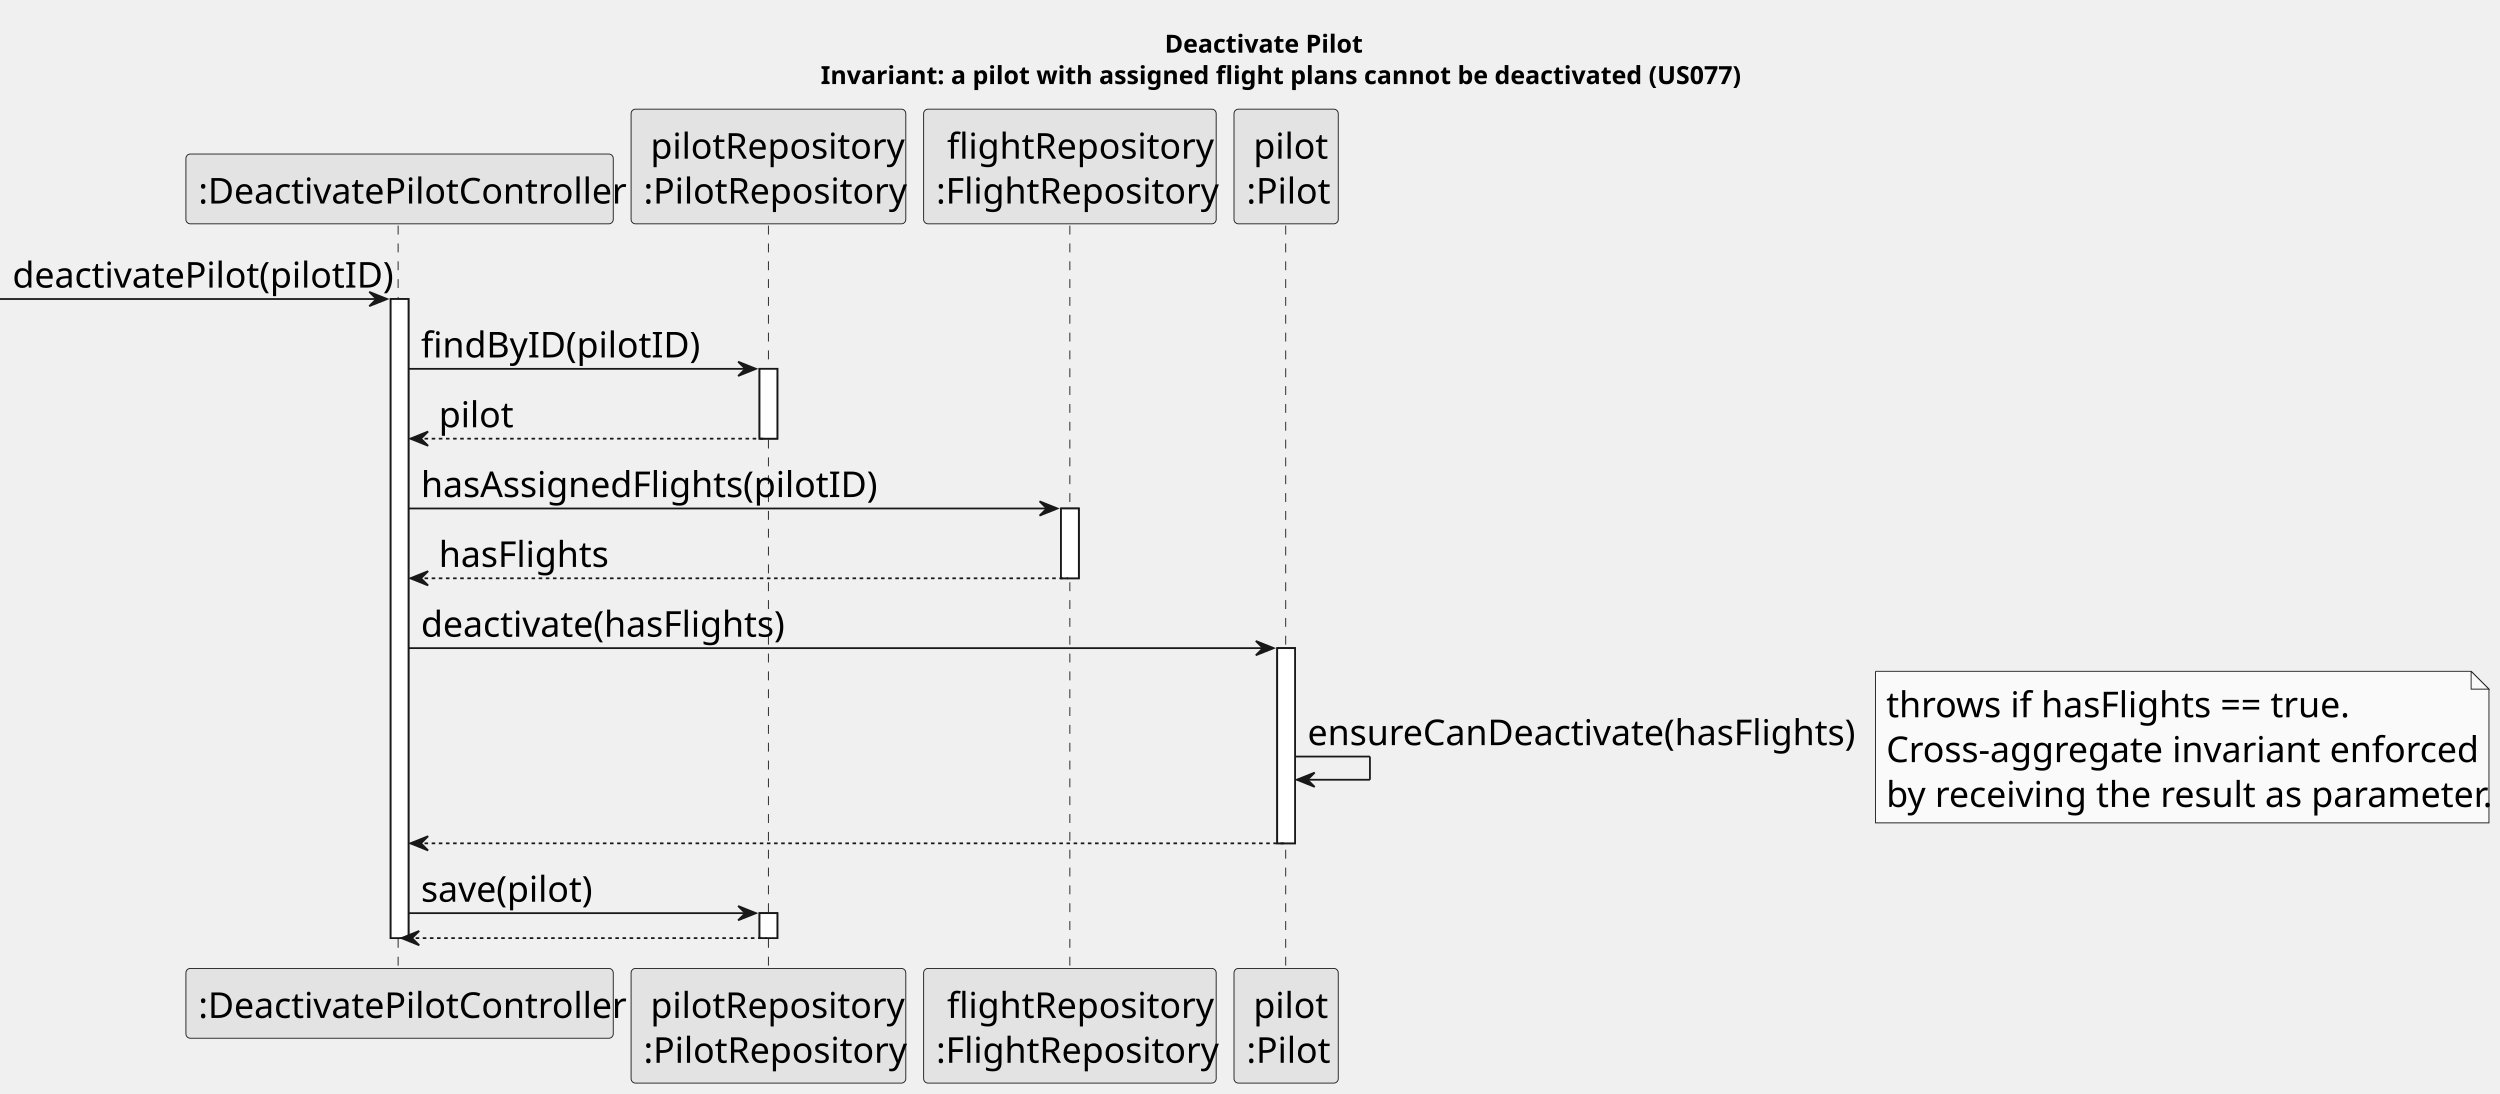
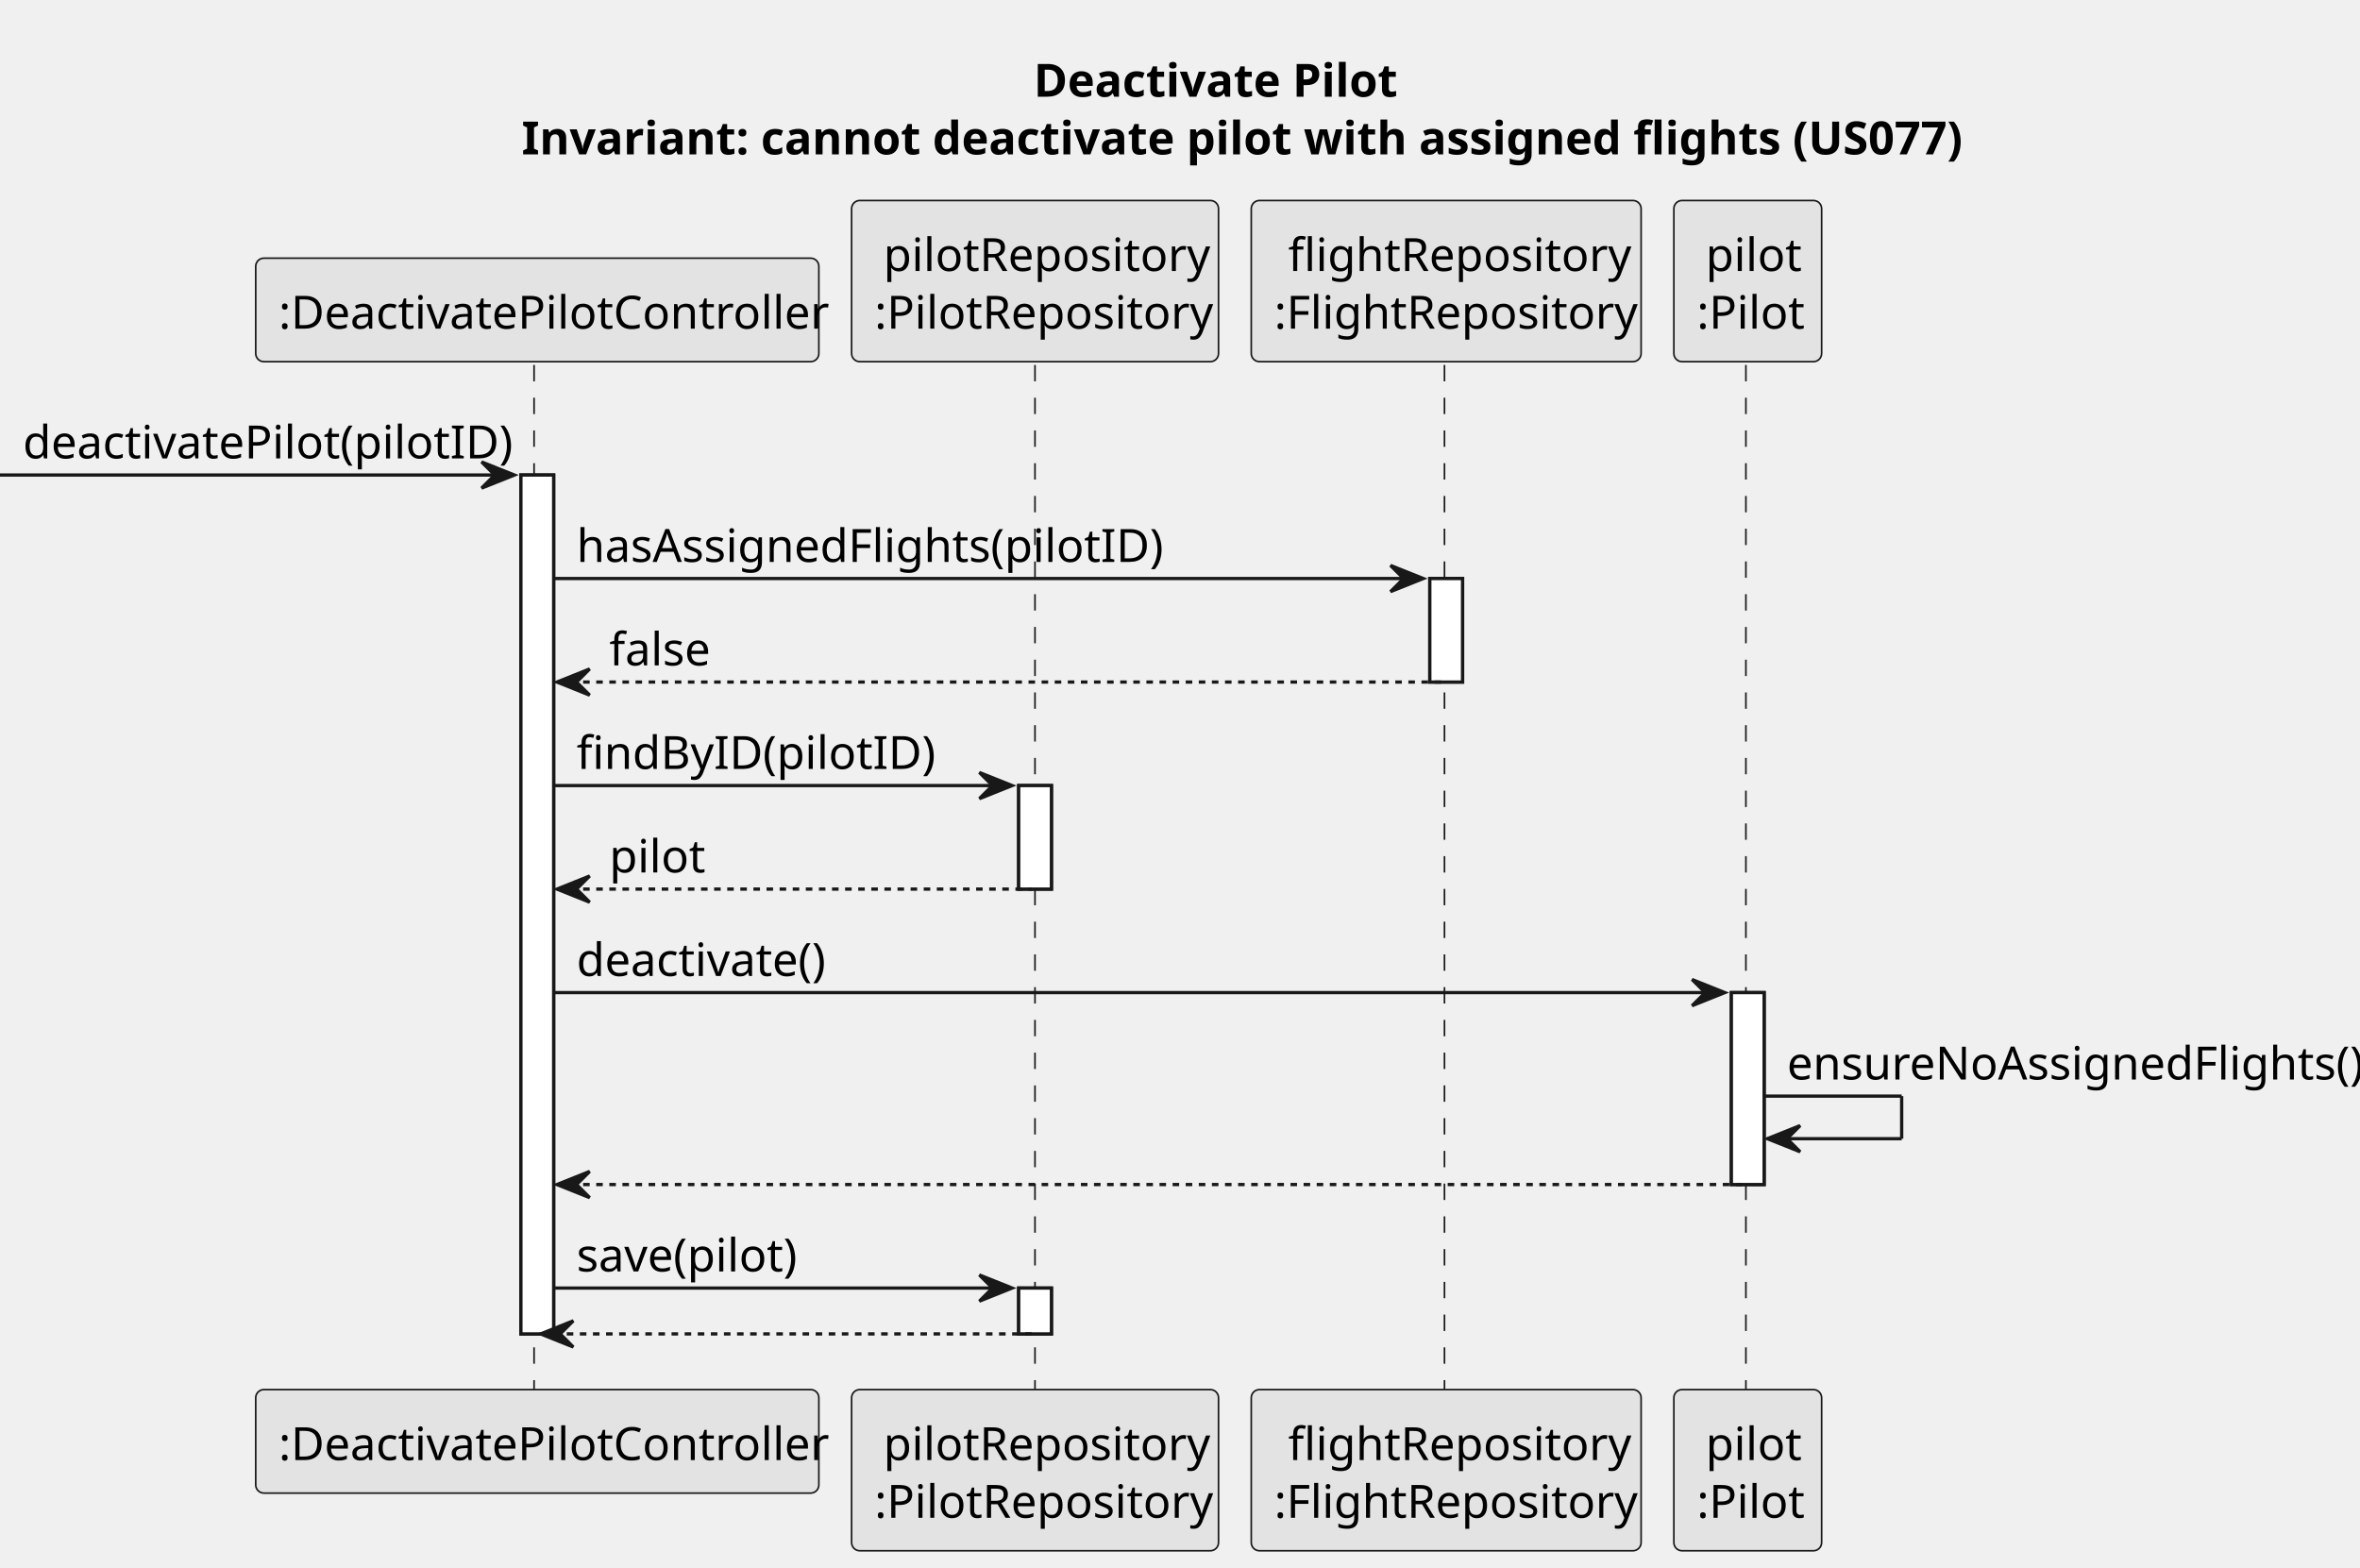
- <svg xmlns="http://www.w3.org/2000/svg" contentStyleType="text/css" data-diagram-type="SEQUENCE" height="613px" preserveAspectRatio="none" style="width:1402px;height:613px;background:#FFFFFF;" version="1.1" viewBox="0 0 1402 613" width="1402px" zoomAndPan="magnify">
+ <svg xmlns="http://www.w3.org/2000/svg" contentStyleType="text/css" data-diagram-type="SEQUENCE" height="748.438px" preserveAspectRatio="none" style="width:1126px;height:748px;background:#FFFFFF;" version="1.1" viewBox="0 0 1126 748" width="1126.562px" zoomAndPan="magnify">
  <defs />
  <g>
-     <text fill="#000000" font-family="sans-serif" font-size="14" font-weight="bold" lengthAdjust="spacing" textLength="104.262" x="653.148" y="29.533">Deactivate Pilot</text>
-     <text fill="#000000" font-family="sans-serif" font-size="14" font-weight="bold" lengthAdjust="spacing" textLength="490.089" x="460.234" y="47.143">Invariant: a pilot with assigned flight plans cannot be deactivated (US077)</text>
+     <text fill="#000000" font-family="sans-serif" font-size="21.875" font-weight="bold" lengthAdjust="spacing" textLength="162.909" x="493.185" y="46.146">Deactivate Pilot</text>
+     <text fill="#000000" font-family="sans-serif" font-size="21.875" font-weight="bold" lengthAdjust="spacing" textLength="651.508" x="248.886" y="73.66">Invariant: cannot deactivate pilot with assigned flights (US077)</text>
    <g>
-       <rect fill="#FFFFFF" height="358.406" style="stroke:#181818;stroke-width:1;" width="10" x="219.088" y="167.688" />
+       <rect fill="#FFFFFF" height="409.79" style="stroke:#181818;stroke-width:1.562;" width="15.625" x="248.534" y="226.636" />
    </g>
    <g>
-       <rect fill="#FFFFFF" height="39.156" style="stroke:#181818;stroke-width:1;" width="10" x="425.944" y="206.844" />
+       <rect fill="#FFFFFF" height="49.39" style="stroke:#181818;stroke-width:1.562;" width="15.625" x="486.033" y="374.805" />
    </g>
    <g>
-       <rect fill="#FFFFFF" height="14" style="stroke:#181818;stroke-width:1;" width="10" x="425.944" y="512.094" />
+       <rect fill="#FFFFFF" height="21.875" style="stroke:#181818;stroke-width:1.562;" width="15.625" x="486.033" y="614.551" />
    </g>
    <g>
-       <rect fill="#FFFFFF" height="39.156" style="stroke:#181818;stroke-width:1;" width="10" x="595.003" y="285.156" />
+       <rect fill="#FFFFFF" height="49.39" style="stroke:#181818;stroke-width:1.562;" width="15.625" x="682.191" y="276.025" />
    </g>
    <g>
-       <rect fill="#FFFFFF" height="109.469" style="stroke:#181818;stroke-width:1;" width="10" x="716.264" y="363.469" />
+       <rect fill="#FFFFFF" height="91.577" style="stroke:#181818;stroke-width:1.562;" width="15.625" x="826.07" y="473.584" />
    </g>
    <g class="participant-lifeline" data-entity-uid="part1" data-qualified-name="CTRL" id="part1-lifeline">
      <g>
-         <rect fill="#000000" fill-opacity="0" height="417.562" width="8" x="220.088" y="126.531" />
-         <line style="stroke:#181818;stroke-width:0.5;stroke-dasharray:5,5;" x1="223.261" x2="223.261" y1="126.531" y2="544.094" />
+         <rect fill="#000000" fill-opacity="0" height="490.43" width="12.5" x="250.096" y="174.121" />
+         <line style="stroke:#181818;stroke-width:0.781;stroke-dasharray:7.812,7.812;" x1="254.816" x2="254.816" y1="174.121" y2="664.551" />
      </g>
    </g>
    <g class="participant-lifeline" data-entity-uid="part2" data-qualified-name="REPO" id="part2-lifeline">
      <g>
-         <rect fill="#000000" fill-opacity="0" height="417.562" width="8" x="426.944" y="126.531" />
-         <line style="stroke:#181818;stroke-width:0.5;stroke-dasharray:5,5;" x1="430.915" x2="430.915" y1="126.531" y2="544.094" />
+         <rect fill="#000000" fill-opacity="0" height="490.43" width="12.5" x="487.595" y="174.121" />
+         <line style="stroke:#181818;stroke-width:0.781;stroke-dasharray:7.812,7.812;" x1="493.813" x2="493.813" y1="174.121" y2="664.551" />
      </g>
    </g>
    <g class="participant-lifeline" data-entity-uid="part3" data-qualified-name="FREPO" id="part3-lifeline">
      <g>
-         <rect fill="#000000" fill-opacity="0" height="417.562" width="8" x="596.003" y="126.531" />
-         <line style="stroke:#181818;stroke-width:0.5;stroke-dasharray:5,5;" x1="599.974" x2="599.974" y1="126.531" y2="544.094" />
+         <rect fill="#000000" fill-opacity="0" height="490.43" width="12.5" x="683.753" y="174.121" />
+         <line style="stroke:#181818;stroke-width:0.781;stroke-dasharray:7.812,7.812;" x1="689.19" x2="689.19" y1="174.121" y2="664.551" />
      </g>
    </g>
    <g class="participant-lifeline" data-entity-uid="part4" data-qualified-name="PIL" id="part4-lifeline">
      <g>
-         <rect fill="#000000" fill-opacity="0" height="417.562" width="8" x="717.264" y="126.531" />
-         <line style="stroke:#181818;stroke-width:0.5;stroke-dasharray:5,5;" x1="721.032" x2="721.032" y1="126.531" y2="544.094" />
+         <rect fill="#000000" fill-opacity="0" height="490.43" width="12.5" x="827.632" y="174.121" />
+         <line style="stroke:#181818;stroke-width:0.781;stroke-dasharray:7.812,7.812;" x1="833.004" x2="833.004" y1="174.121" y2="664.551" />
      </g>
    </g>
    <g class="participant participant-head" data-entity-uid="part1" data-qualified-name="CTRL" id="part1-head">
-       <rect fill="#E3E3E3" height="39.156" rx="2.5" ry="2.5" style="stroke:#181818;stroke-width:0.5;" width="239.654" x="104.261" y="86.375" />
-       <text fill="#000000" font-family="sans-serif" font-size="20" lengthAdjust="spacing" textLength="225.654" x="111.261" y="114.137">:DeactivatePilotController</text>
+       <rect fill="#E3E3E3" height="49.39" rx="3.906" ry="3.906" style="stroke:#181818;stroke-width:0.781;" width="268.684" x="122.004" y="123.169" />
+       <text fill="#000000" font-family="sans-serif" font-size="21.875" lengthAdjust="spacing" textLength="246.809" x="132.941" y="156.815">:DeactivatePilotController</text>
    </g>
    <g class="participant participant-tail" data-entity-uid="part1" data-qualified-name="CTRL" id="part1-tail">
-       <rect fill="#E3E3E3" height="39.156" rx="2.5" ry="2.5" style="stroke:#181818;stroke-width:0.5;" width="239.654" x="104.261" y="543.094" />
-       <text fill="#000000" font-family="sans-serif" font-size="20" lengthAdjust="spacing" textLength="225.654" x="111.261" y="570.856">:DeactivatePilotController</text>
+       <rect fill="#E3E3E3" height="49.39" rx="3.906" ry="3.906" style="stroke:#181818;stroke-width:0.781;" width="268.684" x="122.004" y="662.988" />
+       <text fill="#000000" font-family="sans-serif" font-size="21.875" lengthAdjust="spacing" textLength="246.809" x="132.941" y="696.634">:DeactivatePilotController</text>
    </g>
    <g class="participant participant-head" data-entity-uid="part2" data-qualified-name="REPO" id="part2-head">
-       <rect fill="#E3E3E3" height="64.312" rx="2.5" ry="2.5" style="stroke:#181818;stroke-width:0.5;" width="154.059" x="353.915" y="61.219" />
-       <text fill="#000000" font-family="sans-serif" font-size="20" lengthAdjust="spacing" textLength="132.285" x="364.802" y="88.981">pilotRepository</text>
-       <text fill="#000000" font-family="sans-serif" font-size="20" lengthAdjust="spacing" textLength="140.059" x="360.915" y="114.137">:PilotRepository</text>
+       <rect fill="#E3E3E3" height="76.904" rx="3.906" ry="3.906" style="stroke:#181818;stroke-width:0.781;" width="175.064" x="406.313" y="95.654" />
+       <text fill="#000000" font-family="sans-serif" font-size="21.875" lengthAdjust="spacing" textLength="144.687" x="421.502" y="129.3">pilotRepository</text>
+       <text fill="#000000" font-family="sans-serif" font-size="21.875" lengthAdjust="spacing" textLength="153.189" x="417.251" y="156.815">:PilotRepository</text>
    </g>
    <g class="participant participant-tail" data-entity-uid="part2" data-qualified-name="REPO" id="part2-tail">
-       <rect fill="#E3E3E3" height="64.312" rx="2.5" ry="2.5" style="stroke:#181818;stroke-width:0.5;" width="154.059" x="353.915" y="543.094" />
-       <text fill="#000000" font-family="sans-serif" font-size="20" lengthAdjust="spacing" textLength="132.285" x="364.802" y="570.856">pilotRepository</text>
-       <text fill="#000000" font-family="sans-serif" font-size="20" lengthAdjust="spacing" textLength="140.059" x="360.915" y="596.012">:PilotRepository</text>
+       <rect fill="#E3E3E3" height="76.904" rx="3.906" ry="3.906" style="stroke:#181818;stroke-width:0.781;" width="175.064" x="406.313" y="662.988" />
+       <text fill="#000000" font-family="sans-serif" font-size="21.875" lengthAdjust="spacing" textLength="144.687" x="421.502" y="696.634">pilotRepository</text>
+       <text fill="#000000" font-family="sans-serif" font-size="21.875" lengthAdjust="spacing" textLength="153.189" x="417.251" y="724.149">:PilotRepository</text>
    </g>
    <g class="participant participant-head" data-entity-uid="part3" data-qualified-name="FREPO" id="part3-head">
-       <rect fill="#E3E3E3" height="64.312" rx="2.5" ry="2.5" style="stroke:#181818;stroke-width:0.5;" width="164.059" x="517.974" y="61.219" />
-       <text fill="#000000" font-family="sans-serif" font-size="20" lengthAdjust="spacing" textLength="137.842" x="531.082" y="88.981">flightRepository</text>
-       <text fill="#000000" font-family="sans-serif" font-size="20" lengthAdjust="spacing" textLength="150.059" x="524.974" y="114.137">:FlightRepository</text>
+       <rect fill="#E3E3E3" height="76.904" rx="3.906" ry="3.906" style="stroke:#181818;stroke-width:0.781;" width="186.002" x="597.002" y="95.654" />
+       <text fill="#000000" font-family="sans-serif" font-size="21.875" lengthAdjust="spacing" textLength="150.764" x="614.621" y="129.3">flightRepository</text>
+       <text fill="#000000" font-family="sans-serif" font-size="21.875" lengthAdjust="spacing" textLength="164.127" x="607.94" y="156.815">:FlightRepository</text>
    </g>
    <g class="participant participant-tail" data-entity-uid="part3" data-qualified-name="FREPO" id="part3-tail">
-       <rect fill="#E3E3E3" height="64.312" rx="2.5" ry="2.5" style="stroke:#181818;stroke-width:0.5;" width="164.059" x="517.974" y="543.094" />
-       <text fill="#000000" font-family="sans-serif" font-size="20" lengthAdjust="spacing" textLength="137.842" x="531.082" y="570.856">flightRepository</text>
-       <text fill="#000000" font-family="sans-serif" font-size="20" lengthAdjust="spacing" textLength="150.059" x="524.974" y="596.012">:FlightRepository</text>
+       <rect fill="#E3E3E3" height="76.904" rx="3.906" ry="3.906" style="stroke:#181818;stroke-width:0.781;" width="186.002" x="597.002" y="662.988" />
+       <text fill="#000000" font-family="sans-serif" font-size="21.875" lengthAdjust="spacing" textLength="150.764" x="614.621" y="696.634">flightRepository</text>
+       <text fill="#000000" font-family="sans-serif" font-size="21.875" lengthAdjust="spacing" textLength="164.127" x="607.94" y="724.149">:FlightRepository</text>
    </g>
    <g class="participant participant-head" data-entity-uid="part4" data-qualified-name="PIL" id="part4-head">
-       <rect fill="#E3E3E3" height="64.312" rx="2.5" ry="2.5" style="stroke:#181818;stroke-width:0.5;" width="58.463" x="692.032" y="61.219" />
-       <text fill="#000000" font-family="sans-serif" font-size="20" lengthAdjust="spacing" textLength="36.69" x="702.919" y="88.981">pilot</text>
-       <text fill="#000000" font-family="sans-serif" font-size="20" lengthAdjust="spacing" textLength="44.463" x="699.032" y="114.137">:Pilot</text>
+       <rect fill="#E3E3E3" height="76.904" rx="3.906" ry="3.906" style="stroke:#181818;stroke-width:0.781;" width="70.506" x="798.629" y="95.654" />
+       <text fill="#000000" font-family="sans-serif" font-size="21.875" lengthAdjust="spacing" textLength="40.129" x="813.818" y="129.3">pilot</text>
+       <text fill="#000000" font-family="sans-serif" font-size="21.875" lengthAdjust="spacing" textLength="48.631" x="809.567" y="156.815">:Pilot</text>
    </g>
    <g class="participant participant-tail" data-entity-uid="part4" data-qualified-name="PIL" id="part4-tail">
-       <rect fill="#E3E3E3" height="64.312" rx="2.5" ry="2.5" style="stroke:#181818;stroke-width:0.5;" width="58.463" x="692.032" y="543.094" />
-       <text fill="#000000" font-family="sans-serif" font-size="20" lengthAdjust="spacing" textLength="36.69" x="702.919" y="570.856">pilot</text>
-       <text fill="#000000" font-family="sans-serif" font-size="20" lengthAdjust="spacing" textLength="44.463" x="699.032" y="596.012">:Pilot</text>
+       <rect fill="#E3E3E3" height="76.904" rx="3.906" ry="3.906" style="stroke:#181818;stroke-width:0.781;" width="70.506" x="798.629" y="662.988" />
+       <text fill="#000000" font-family="sans-serif" font-size="21.875" lengthAdjust="spacing" textLength="40.129" x="813.818" y="696.634">pilot</text>
+       <text fill="#000000" font-family="sans-serif" font-size="21.875" lengthAdjust="spacing" textLength="48.631" x="809.567" y="724.149">:Pilot</text>
    </g>
    <g>
-       <rect fill="#FFFFFF" height="358.406" style="stroke:#181818;stroke-width:1;" width="10" x="219.088" y="167.688" />
+       <rect fill="#FFFFFF" height="409.79" style="stroke:#181818;stroke-width:1.562;" width="15.625" x="248.534" y="226.636" />
    </g>
    <g>
-       <rect fill="#FFFFFF" height="39.156" style="stroke:#181818;stroke-width:1;" width="10" x="425.944" y="206.844" />
+       <rect fill="#FFFFFF" height="49.39" style="stroke:#181818;stroke-width:1.562;" width="15.625" x="486.033" y="374.805" />
    </g>
    <g>
-       <rect fill="#FFFFFF" height="14" style="stroke:#181818;stroke-width:1;" width="10" x="425.944" y="512.094" />
+       <rect fill="#FFFFFF" height="21.875" style="stroke:#181818;stroke-width:1.562;" width="15.625" x="486.033" y="614.551" />
    </g>
    <g>
-       <rect fill="#FFFFFF" height="39.156" style="stroke:#181818;stroke-width:1;" width="10" x="595.003" y="285.156" />
+       <rect fill="#FFFFFF" height="49.39" style="stroke:#181818;stroke-width:1.562;" width="15.625" x="682.191" y="276.025" />
    </g>
    <g>
-       <rect fill="#FFFFFF" height="109.469" style="stroke:#181818;stroke-width:1;" width="10" x="716.264" y="363.469" />
+       <rect fill="#FFFFFF" height="91.577" style="stroke:#181818;stroke-width:1.562;" width="15.625" x="826.07" y="473.584" />
    </g>
    <g class="message" data-entity-1="part1" data-entity-2="part1" id="msg1">
-       <polygon fill="#181818" points="207.088,163.688,217.088,167.688,207.088,171.688,211.088,167.688" style="stroke:#181818;stroke-width:1;" />
-       <line style="stroke:#181818;stroke-width:1;" x1="0" x2="213.088" y1="167.688" y2="167.688" />
-       <text fill="#000000" font-family="sans-serif" font-size="20" lengthAdjust="spacing" textLength="200.088" x="7" y="161.293">deactivatePilot(pilotID)</text>
+       <polygon fill="#181818" points="229.784,220.386,245.409,226.636,229.784,232.886,236.034,226.636" style="stroke:#181818;stroke-width:1.562;" />
+       <line style="stroke:#181818;stroke-width:1.562;" x1="0" x2="239.159" y1="226.636" y2="226.636" />
+       <text fill="#000000" font-family="sans-serif" font-size="21.875" lengthAdjust="spacing" textLength="218.846" x="10.938" y="218.704">deactivatePilot(pilotID)</text>
    </g>
-     <g class="message" data-entity-1="part1" data-entity-2="part2" id="msg2">
-       <polygon fill="#181818" points="413.944,202.844,423.944,206.844,413.944,210.844,417.944,206.844" style="stroke:#181818;stroke-width:1;" />
-       <line style="stroke:#181818;stroke-width:1;" x1="229.088" x2="419.944" y1="206.844" y2="206.844" />
-       <text fill="#000000" font-family="sans-serif" font-size="20" lengthAdjust="spacing" textLength="145.596" x="236.088" y="200.449">findByID(pilotID)</text>
+     <g class="message" data-entity-1="part1" data-entity-2="part3" id="msg2">
+       <polygon fill="#181818" points="663.441,269.775,679.066,276.025,663.441,282.275,669.691,276.025" style="stroke:#181818;stroke-width:1.562;" />
+       <line style="stroke:#181818;stroke-width:1.562;" x1="264.159" x2="672.816" y1="276.025" y2="276.025" />
+       <text fill="#000000" font-family="sans-serif" font-size="21.875" lengthAdjust="spacing" textLength="266.26" x="275.096" y="268.094">hasAssignedFlights(pilotID)</text>
    </g>
-     <g class="message" data-entity-1="part2" data-entity-2="part1" id="msg3">
-       <polygon fill="#181818" points="240.088,242,230.088,246,240.088,250,236.088,246" style="stroke:#181818;stroke-width:1;" />
-       <line style="stroke:#181818;stroke-width:1;stroke-dasharray:2,2;" x1="234.088" x2="429.944" y1="246" y2="246" />
-       <text fill="#000000" font-family="sans-serif" font-size="20" lengthAdjust="spacing" textLength="36.69" x="246.088" y="239.606">pilot</text>
+     <g class="message" data-entity-1="part3" data-entity-2="part1" id="msg3">
+       <polygon fill="#181818" points="281.346,319.165,265.721,325.415,281.346,331.665,275.096,325.415" style="stroke:#181818;stroke-width:1.562;" />
+       <line style="stroke:#181818;stroke-width:1.562;stroke-dasharray:3.125,3.125;" x1="271.971" x2="688.441" y1="325.415" y2="325.415" />
+       <text fill="#000000" font-family="sans-serif" font-size="21.875" lengthAdjust="spacing" textLength="46.207" x="290.721" y="317.483">false</text>
    </g>
-     <g class="message" data-entity-1="part1" data-entity-2="part3" id="msg4">
-       <polygon fill="#181818" points="583.003,281.156,593.003,285.156,583.003,289.156,587.003,285.156" style="stroke:#181818;stroke-width:1;" />
-       <line style="stroke:#181818;stroke-width:1;" x1="229.088" x2="589.003" y1="285.156" y2="285.156" />
-       <text fill="#000000" font-family="sans-serif" font-size="20" lengthAdjust="spacing" textLength="243.438" x="236.088" y="278.762">hasAssignedFlights(pilotID)</text>
+     <g class="message" data-entity-1="part1" data-entity-2="part2" id="msg4">
+       <polygon fill="#181818" points="467.283,368.555,482.908,374.805,467.283,381.055,473.533,374.805" style="stroke:#181818;stroke-width:1.562;" />
+       <line style="stroke:#181818;stroke-width:1.562;" x1="264.159" x2="476.658" y1="374.805" y2="374.805" />
+       <text fill="#000000" font-family="sans-serif" font-size="21.875" lengthAdjust="spacing" textLength="159.245" x="275.096" y="366.873">findByID(pilotID)</text>
    </g>
-     <g class="message" data-entity-1="part3" data-entity-2="part1" id="msg5">
-       <polygon fill="#181818" points="240.088,320.312,230.088,324.312,240.088,328.312,236.088,324.312" style="stroke:#181818;stroke-width:1;" />
-       <line style="stroke:#181818;stroke-width:1;stroke-dasharray:2,2;" x1="234.088" x2="599.003" y1="324.312" y2="324.312" />
-       <text fill="#000000" font-family="sans-serif" font-size="20" lengthAdjust="spacing" textLength="91.152" x="246.088" y="317.918">hasFlights</text>
+     <g class="message" data-entity-1="part2" data-entity-2="part1" id="msg5">
+       <polygon fill="#181818" points="281.346,417.944,265.721,424.194,281.346,430.444,275.096,424.194" style="stroke:#181818;stroke-width:1.562;" />
+       <line style="stroke:#181818;stroke-width:1.562;stroke-dasharray:3.125,3.125;" x1="271.971" x2="492.283" y1="424.194" y2="424.194" />
+       <text fill="#000000" font-family="sans-serif" font-size="21.875" lengthAdjust="spacing" textLength="40.129" x="290.721" y="416.263">pilot</text>
    </g>
    <g class="message" data-entity-1="part1" data-entity-2="part4" id="msg6">
-       <polygon fill="#181818" points="704.264,359.469,714.264,363.469,704.264,367.469,708.264,363.469" style="stroke:#181818;stroke-width:1;" />
-       <line style="stroke:#181818;stroke-width:1;" x1="229.088" x2="710.264" y1="363.469" y2="363.469" />
-       <text fill="#000000" font-family="sans-serif" font-size="20" lengthAdjust="spacing" textLength="195.644" x="236.088" y="357.074">deactivate(hasFlights)</text>
+       <polygon fill="#181818" points="807.32,467.334,822.945,473.584,807.32,479.834,813.57,473.584" style="stroke:#181818;stroke-width:1.562;" />
+       <line style="stroke:#181818;stroke-width:1.562;" x1="264.159" x2="816.695" y1="473.584" y2="473.584" />
+       <text fill="#000000" font-family="sans-serif" font-size="21.875" lengthAdjust="spacing" textLength="114.288" x="275.096" y="465.652">deactivate()</text>
    </g>
    <g class="message" data-entity-1="part4" data-entity-2="part4" id="msg7">
-       <line style="stroke:#181818;stroke-width:1;" x1="726.264" x2="768.264" y1="424.281" y2="424.281" />
-       <line style="stroke:#181818;stroke-width:1;" x1="768.264" x2="768.264" y1="424.281" y2="437.281" />
-       <line style="stroke:#181818;stroke-width:1;" x1="727.264" x2="768.264" y1="437.281" y2="437.281" />
-       <polygon fill="#181818" points="737.264,433.281,727.264,437.281,737.264,441.281,733.264,437.281" style="stroke:#181818;stroke-width:1;" />
-       <text fill="#000000" font-family="sans-serif" font-size="20" lengthAdjust="spacing" textLength="296.807" x="733.264" y="417.887">ensureCanDeactivate(hasFlights)</text>
+       <line style="stroke:#181818;stroke-width:1.562;" x1="841.695" x2="907.32" y1="522.974" y2="522.974" />
+       <line style="stroke:#181818;stroke-width:1.562;" x1="907.32" x2="907.32" y1="522.974" y2="543.286" />
+       <line style="stroke:#181818;stroke-width:1.562;" x1="843.257" x2="907.32" y1="543.286" y2="543.286" />
+       <polygon fill="#181818" points="858.882,537.036,843.257,543.286,858.882,549.536,852.632,543.286" style="stroke:#181818;stroke-width:1.562;" />
+       <text fill="#000000" font-family="sans-serif" font-size="21.875" lengthAdjust="spacing" textLength="263.835" x="852.632" y="515.042">ensureNoAssignedFlights()</text>
    </g>
-     <path d="M1051.807,376.469 L1051.807,461.469 L1395.807,461.469 L1395.807,386.469 L1385.807,376.469 L1051.807,376.469" fill="#FAFAFA" style="stroke:#181818;stroke-width:0.5;" />
-     <path d="M1385.807,376.469 L1385.807,386.469 L1395.807,386.469 L1385.807,376.469" fill="#FAFAFA" style="stroke:#181818;stroke-width:0.5;" />
-     <text fill="#000000" font-family="sans-serif" font-size="20" lengthAdjust="spacing" textLength="245.664" x="1057.807" y="402.231">throws if hasFlights == true.</text>
-     <text fill="#000000" font-family="sans-serif" font-size="20" lengthAdjust="spacing" textLength="313.506" x="1057.807" y="427.387">Cross-aggregate invariant enforced</text>
-     <text fill="#000000" font-family="sans-serif" font-size="20" lengthAdjust="spacing" textLength="323.486" x="1057.807" y="452.543">by receiving the result as parameter.</text>
-     <g class="message" data-entity-1="part4" data-entity-2="part1" id="msg9">
-       <polygon fill="#181818" points="240.088,468.938,230.088,472.938,240.088,476.938,236.088,472.938" style="stroke:#181818;stroke-width:1;" />
-       <line style="stroke:#181818;stroke-width:1;stroke-dasharray:2,2;" x1="234.088" x2="720.264" y1="472.938" y2="472.938" />
+     <g class="message" data-entity-1="part4" data-entity-2="part1" id="msg8">
+       <polygon fill="#181818" points="281.346,558.911,265.721,565.161,281.346,571.411,275.096,565.161" style="stroke:#181818;stroke-width:1.562;" />
+       <line style="stroke:#181818;stroke-width:1.562;stroke-dasharray:3.125,3.125;" x1="271.971" x2="832.32" y1="565.161" y2="565.161" />
    </g>
-     <g class="message" data-entity-1="part1" data-entity-2="part2" id="msg10">
-       <polygon fill="#181818" points="413.944,508.094,423.944,512.094,413.944,516.094,417.944,512.094" style="stroke:#181818;stroke-width:1;" />
-       <line style="stroke:#181818;stroke-width:1;" x1="229.088" x2="419.944" y1="512.094" y2="512.094" />
-       <text fill="#000000" font-family="sans-serif" font-size="20" lengthAdjust="spacing" textLength="92.256" x="236.088" y="505.699">save(pilot)</text>
+     <g class="message" data-entity-1="part1" data-entity-2="part2" id="msg9">
+       <polygon fill="#181818" points="467.283,608.301,482.908,614.551,467.283,620.801,473.533,614.551" style="stroke:#181818;stroke-width:1.562;" />
+       <line style="stroke:#181818;stroke-width:1.562;" x1="264.159" x2="476.658" y1="614.551" y2="614.551" />
+       <text fill="#000000" font-family="sans-serif" font-size="21.875" lengthAdjust="spacing" textLength="100.905" x="275.096" y="606.619">save(pilot)</text>
    </g>
-     <g class="message" data-entity-1="part2" data-entity-2="part1" id="msg11">
-       <polygon fill="#181818" points="235.088,522.094,225.088,526.094,235.088,530.094,231.088,526.094" style="stroke:#181818;stroke-width:1;" />
-       <line style="stroke:#181818;stroke-width:1;stroke-dasharray:2,2;" x1="229.088" x2="429.944" y1="526.094" y2="526.094" />
+     <g class="message" data-entity-1="part2" data-entity-2="part1" id="msg10">
+       <polygon fill="#181818" points="273.534,630.176,257.909,636.426,273.534,642.676,267.284,636.426" style="stroke:#181818;stroke-width:1.562;" />
+       <line style="stroke:#181818;stroke-width:1.562;stroke-dasharray:3.125,3.125;" x1="264.159" x2="492.283" y1="636.426" y2="636.426" />
    </g>
  </g>
</svg>
